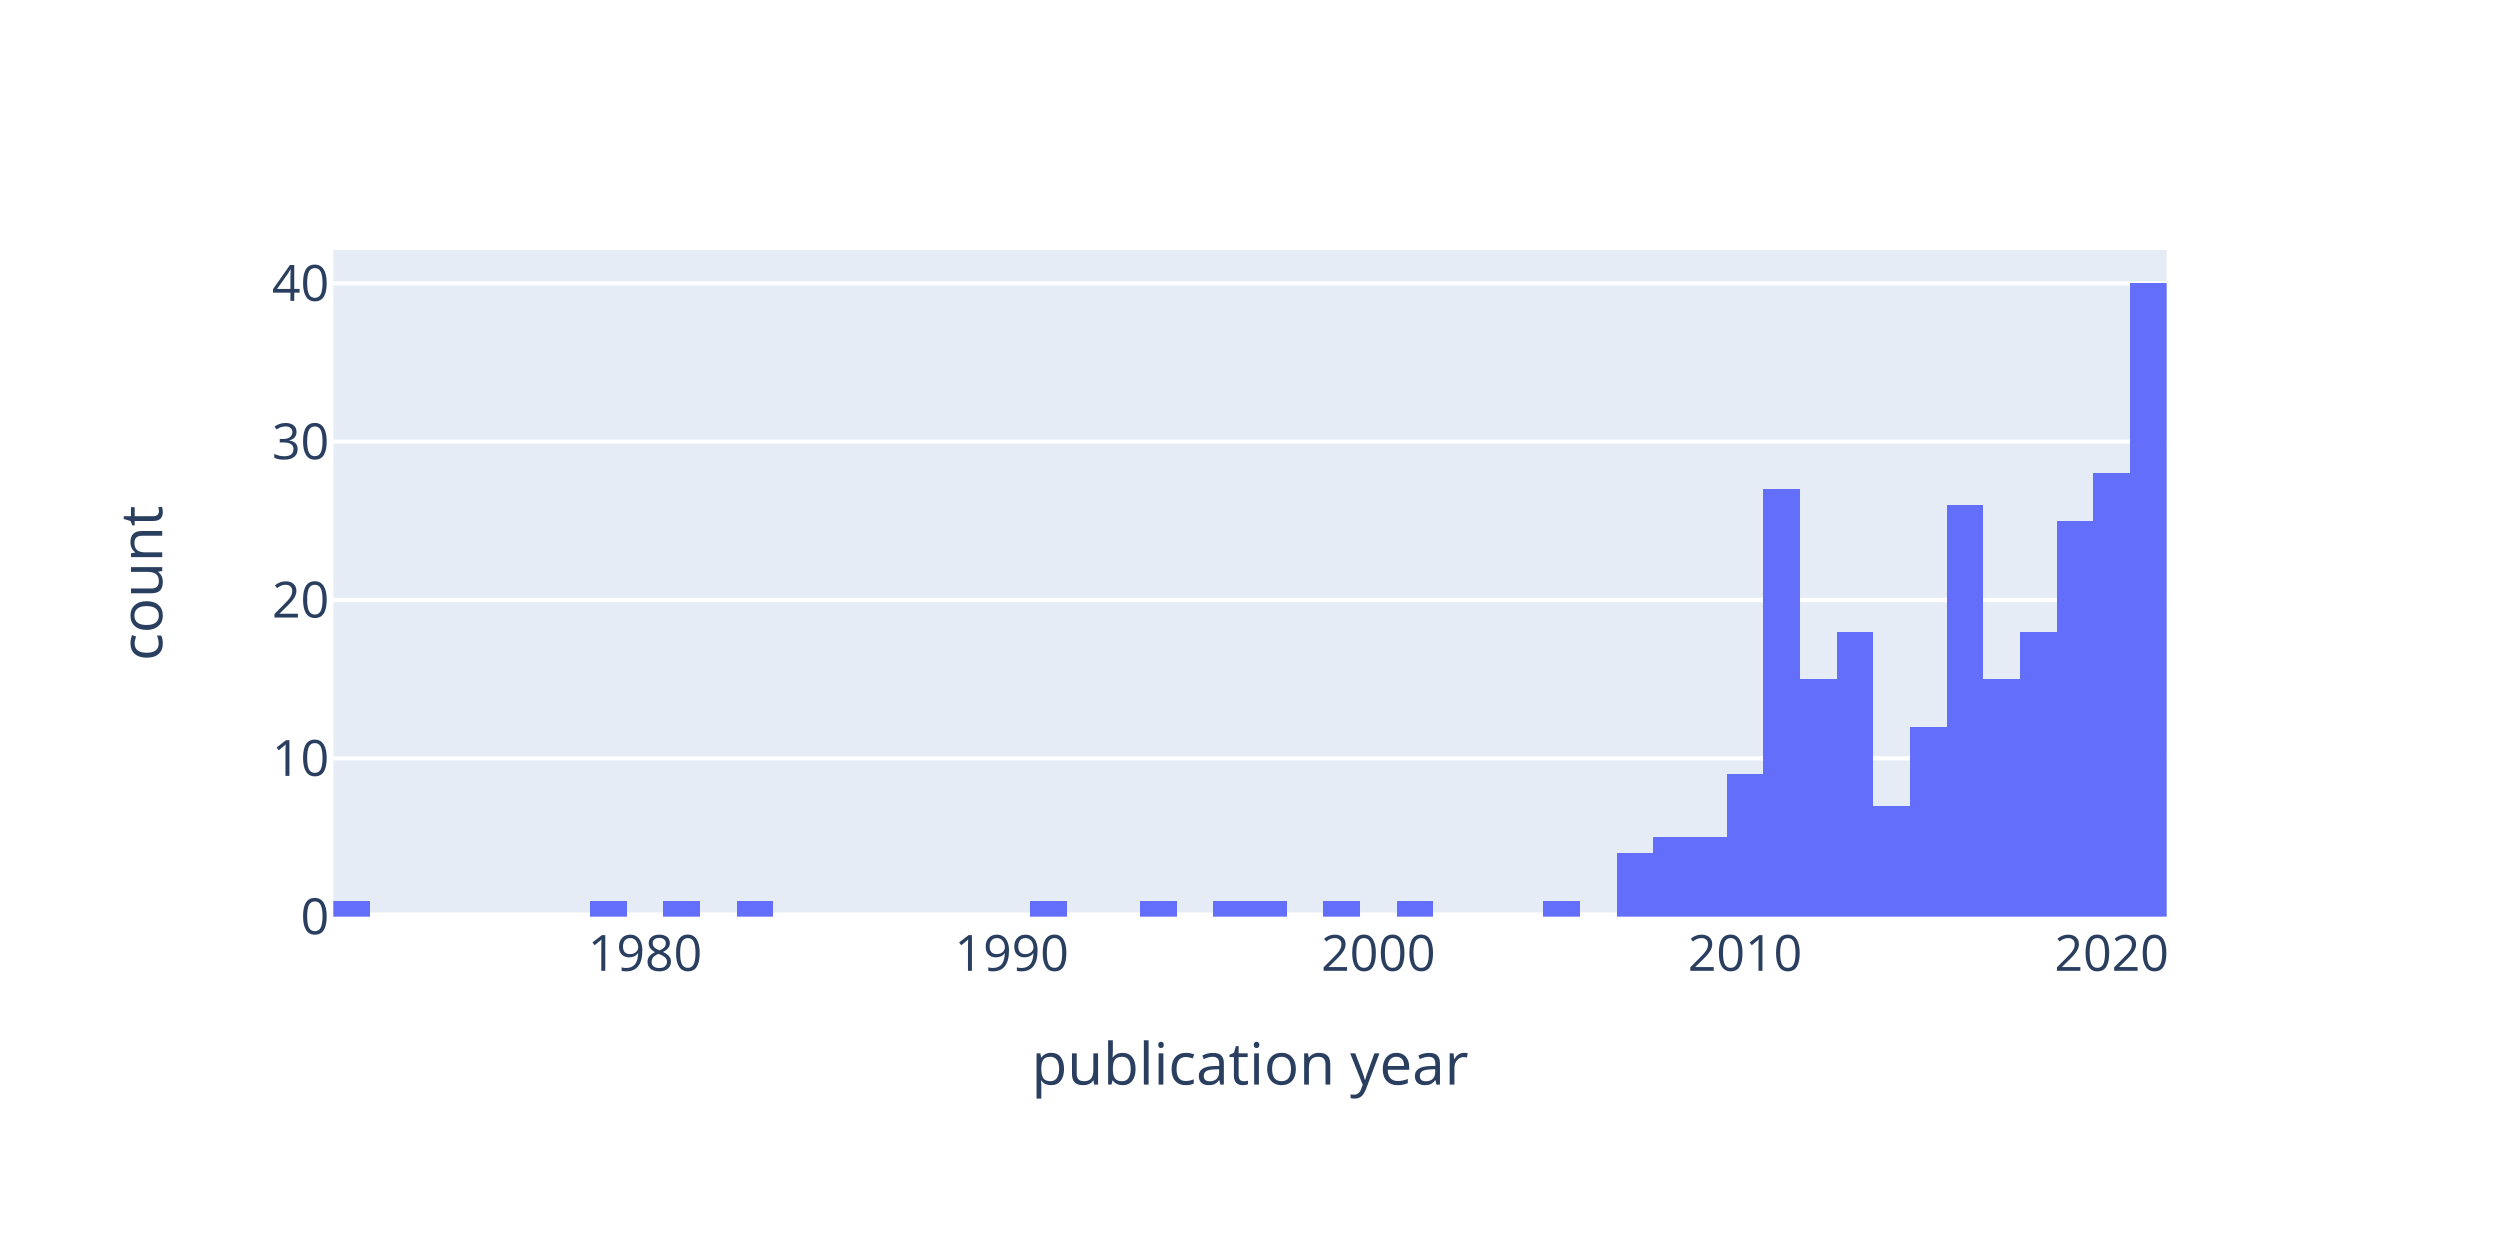
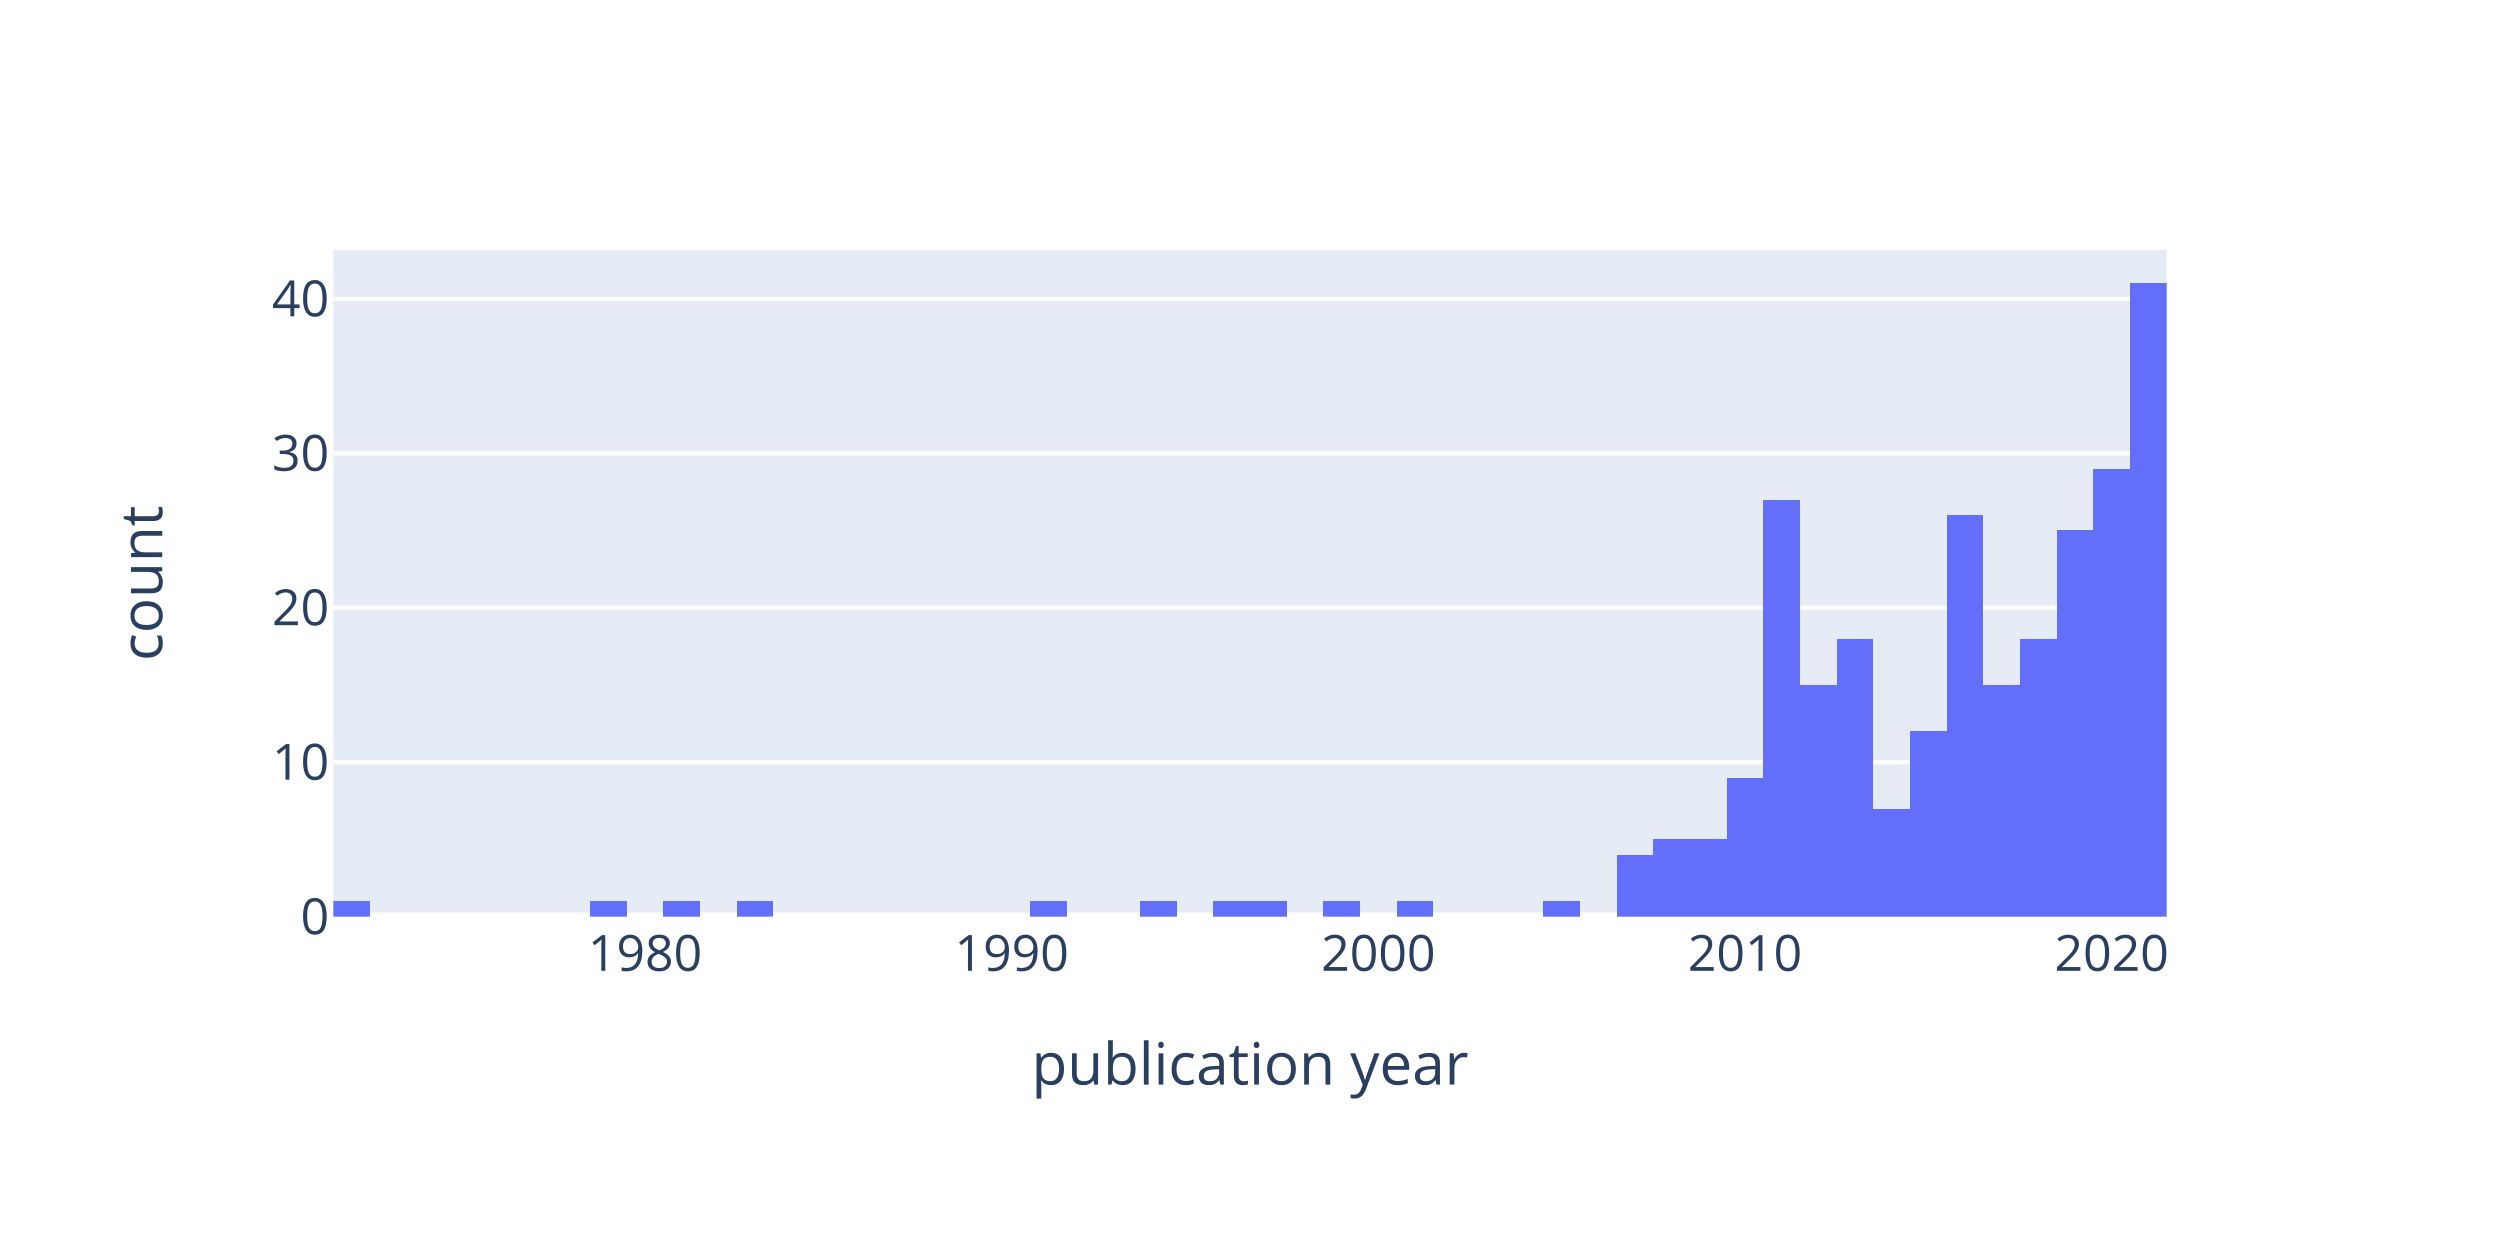
<svg xmlns="http://www.w3.org/2000/svg" class="main-svg" width="600" height="300" style="" viewBox="0 0 600 300">
  <rect x="0" y="0" width="600" height="300" style="fill: rgb(255, 255, 255); fill-opacity: 1;" />
-   <defs id="defs-3274fe">
+   <defs id="defs-a8fa63">
    <g class="clips">
-       <clipPath id="clip3274fexyplot" class="plotclip">
+       <clipPath id="clipa8fa63xyplot" class="plotclip">
        <rect width="440" height="160" />
      </clipPath>
-       <clipPath class="axesclip" id="clip3274fex">
+       <clipPath class="axesclip" id="clipa8fa63x">
        <rect x="80" y="0" width="440" height="300" />
      </clipPath>
-       <clipPath class="axesclip" id="clip3274fey">
+       <clipPath class="axesclip" id="clipa8fa63y">
        <rect x="0" y="60" width="600" height="160" />
      </clipPath>
-       <clipPath class="axesclip" id="clip3274fexy">
+       <clipPath class="axesclip" id="clipa8fa63xy">
        <rect x="80" y="60" width="440" height="160" />
      </clipPath>
    </g>
    <g class="gradients" />
    <g class="patterns" />
  </defs>
  <g class="bglayer">
    <rect class="bg" x="80" y="60" width="440" height="160" style="fill: rgb(229, 236, 246); fill-opacity: 1; stroke-width: 0;" />
  </g>
  <g class="layer-below">
    <g class="imagelayer" />
    <g class="shapelayer" />
  </g>
  <g class="cartesianlayer">
    <g class="subplot xy">
      <g class="layer-subplot">
        <g class="shapelayer" />
        <g class="imagelayer" />
      </g>
      <g class="gridlayer">
        <g class="x" />
        <g class="y">
-           <path class="ygrid crisp" transform="translate(0,182)" d="M80,0h440" style="stroke: rgb(255, 255, 255); stroke-opacity: 1; stroke-width: 1px;" />
-           <path class="ygrid crisp" transform="translate(0,144)" d="M80,0h440" style="stroke: rgb(255, 255, 255); stroke-opacity: 1; stroke-width: 1px;" />
-           <path class="ygrid crisp" transform="translate(0,106)" d="M80,0h440" style="stroke: rgb(255, 255, 255); stroke-opacity: 1; stroke-width: 1px;" />
-           <path class="ygrid crisp" transform="translate(0,68)" d="M80,0h440" style="stroke: rgb(255, 255, 255); stroke-opacity: 1; stroke-width: 1px;" />
+           <path class="ygrid crisp" transform="translate(0,182.93)" d="M80,0h440" style="stroke: rgb(255, 255, 255); stroke-opacity: 1; stroke-width: 1px;" />
+           <path class="ygrid crisp" transform="translate(0,145.85)" d="M80,0h440" style="stroke: rgb(255, 255, 255); stroke-opacity: 1; stroke-width: 1px;" />
+           <path class="ygrid crisp" transform="translate(0,108.78)" d="M80,0h440" style="stroke: rgb(255, 255, 255); stroke-opacity: 1; stroke-width: 1px;" />
+           <path class="ygrid crisp" transform="translate(0,71.71)" d="M80,0h440" style="stroke: rgb(255, 255, 255); stroke-opacity: 1; stroke-width: 1px;" />
        </g>
      </g>
      <g class="zerolinelayer">
        <path class="yzl zl crisp" transform="translate(0,220)" d="M80,0h440" style="stroke: rgb(255, 255, 255); stroke-opacity: 1; stroke-width: 2px;" />
      </g>
      <path class="xlines-below" />
      <path class="ylines-below" />
      <g class="overlines-below" />
      <g class="xaxislayer-below" />
      <g class="yaxislayer-below" />
      <g class="overaxes-below" />
-       <g class="plot" transform="translate(80,60)" clip-path="url(#clip3274fexyplot)">
+       <g class="plot" transform="translate(80,60)" clip-path="url(#clipa8fa63xyplot)">
        <g class="barlayer mlayer">
          <g class="trace bars" shape-rendering="crispEdges" style="opacity: 1;">
            <g class="points">
              <g class="point">
-                 <path d="M0,160V156.2H8.8V160Z" style="vector-effect: non-scaling-stroke; opacity: 1; stroke-width: 0px; fill: rgb(99, 110, 250); fill-opacity: 1;" />
-               </g>
-               <g class="point">
-                 <path d="M0,0Z" style="vector-effect: non-scaling-stroke; opacity: 1; stroke-width: 0px; fill: rgb(99, 110, 250); fill-opacity: 1;" />
-               </g>
-               <g class="point">
-                 <path d="M0,0Z" style="vector-effect: non-scaling-stroke; opacity: 1; stroke-width: 0px; fill: rgb(99, 110, 250); fill-opacity: 1;" />
-               </g>
-               <g class="point">
-                 <path d="M0,0Z" style="vector-effect: non-scaling-stroke; opacity: 1; stroke-width: 0px; fill: rgb(99, 110, 250); fill-opacity: 1;" />
-               </g>
-               <g class="point">
-                 <path d="M0,0Z" style="vector-effect: non-scaling-stroke; opacity: 1; stroke-width: 0px; fill: rgb(99, 110, 250); fill-opacity: 1;" />
-               </g>
-               <g class="point">
-                 <path d="M0,0Z" style="vector-effect: non-scaling-stroke; opacity: 1; stroke-width: 0px; fill: rgb(99, 110, 250); fill-opacity: 1;" />
-               </g>
-               <g class="point">
-                 <path d="M0,0Z" style="vector-effect: non-scaling-stroke; opacity: 1; stroke-width: 0px; fill: rgb(99, 110, 250); fill-opacity: 1;" />
-               </g>
-               <g class="point">
-                 <path d="M61.6,160V156.2H70.4V160Z" style="vector-effect: non-scaling-stroke; opacity: 1; stroke-width: 0px; fill: rgb(99, 110, 250); fill-opacity: 1;" />
-               </g>
-               <g class="point">
-                 <path d="M0,0Z" style="vector-effect: non-scaling-stroke; opacity: 1; stroke-width: 0px; fill: rgb(99, 110, 250); fill-opacity: 1;" />
-               </g>
-               <g class="point">
-                 <path d="M79.2,160V156.2H88V160Z" style="vector-effect: non-scaling-stroke; opacity: 1; stroke-width: 0px; fill: rgb(99, 110, 250); fill-opacity: 1;" />
-               </g>
-               <g class="point">
-                 <path d="M0,0Z" style="vector-effect: non-scaling-stroke; opacity: 1; stroke-width: 0px; fill: rgb(99, 110, 250); fill-opacity: 1;" />
-               </g>
-               <g class="point">
-                 <path d="M96.8,160V156.2H105.6V160Z" style="vector-effect: non-scaling-stroke; opacity: 1; stroke-width: 0px; fill: rgb(99, 110, 250); fill-opacity: 1;" />
-               </g>
-               <g class="point">
-                 <path d="M0,0Z" style="vector-effect: non-scaling-stroke; opacity: 1; stroke-width: 0px; fill: rgb(99, 110, 250); fill-opacity: 1;" />
-               </g>
-               <g class="point">
-                 <path d="M0,0Z" style="vector-effect: non-scaling-stroke; opacity: 1; stroke-width: 0px; fill: rgb(99, 110, 250); fill-opacity: 1;" />
-               </g>
-               <g class="point">
-                 <path d="M0,0Z" style="vector-effect: non-scaling-stroke; opacity: 1; stroke-width: 0px; fill: rgb(99, 110, 250); fill-opacity: 1;" />
-               </g>
-               <g class="point">
-                 <path d="M0,0Z" style="vector-effect: non-scaling-stroke; opacity: 1; stroke-width: 0px; fill: rgb(99, 110, 250); fill-opacity: 1;" />
-               </g>
-               <g class="point">
-                 <path d="M0,0Z" style="vector-effect: non-scaling-stroke; opacity: 1; stroke-width: 0px; fill: rgb(99, 110, 250); fill-opacity: 1;" />
-               </g>
-               <g class="point">
-                 <path d="M0,0Z" style="vector-effect: non-scaling-stroke; opacity: 1; stroke-width: 0px; fill: rgb(99, 110, 250); fill-opacity: 1;" />
-               </g>
-               <g class="point">
-                 <path d="M0,0Z" style="vector-effect: non-scaling-stroke; opacity: 1; stroke-width: 0px; fill: rgb(99, 110, 250); fill-opacity: 1;" />
-               </g>
-               <g class="point">
-                 <path d="M167.2,160V156.2H176V160Z" style="vector-effect: non-scaling-stroke; opacity: 1; stroke-width: 0px; fill: rgb(99, 110, 250); fill-opacity: 1;" />
-               </g>
-               <g class="point">
-                 <path d="M0,0Z" style="vector-effect: non-scaling-stroke; opacity: 1; stroke-width: 0px; fill: rgb(99, 110, 250); fill-opacity: 1;" />
-               </g>
-               <g class="point">
-                 <path d="M0,0Z" style="vector-effect: non-scaling-stroke; opacity: 1; stroke-width: 0px; fill: rgb(99, 110, 250); fill-opacity: 1;" />
-               </g>
-               <g class="point">
-                 <path d="M193.6,160V156.2H202.4V160Z" style="vector-effect: non-scaling-stroke; opacity: 1; stroke-width: 0px; fill: rgb(99, 110, 250); fill-opacity: 1;" />
-               </g>
-               <g class="point">
-                 <path d="M0,0Z" style="vector-effect: non-scaling-stroke; opacity: 1; stroke-width: 0px; fill: rgb(99, 110, 250); fill-opacity: 1;" />
-               </g>
-               <g class="point">
-                 <path d="M211.2,160V156.2H220V160Z" style="vector-effect: non-scaling-stroke; opacity: 1; stroke-width: 0px; fill: rgb(99, 110, 250); fill-opacity: 1;" />
-               </g>
-               <g class="point">
-                 <path d="M220,160V156.2H228.8V160Z" style="vector-effect: non-scaling-stroke; opacity: 1; stroke-width: 0px; fill: rgb(99, 110, 250); fill-opacity: 1;" />
-               </g>
-               <g class="point">
-                 <path d="M0,0Z" style="vector-effect: non-scaling-stroke; opacity: 1; stroke-width: 0px; fill: rgb(99, 110, 250); fill-opacity: 1;" />
-               </g>
-               <g class="point">
-                 <path d="M237.6,160V156.2H246.4V160Z" style="vector-effect: non-scaling-stroke; opacity: 1; stroke-width: 0px; fill: rgb(99, 110, 250); fill-opacity: 1;" />
-               </g>
-               <g class="point">
-                 <path d="M0,0Z" style="vector-effect: non-scaling-stroke; opacity: 1; stroke-width: 0px; fill: rgb(99, 110, 250); fill-opacity: 1;" />
-               </g>
-               <g class="point">
-                 <path d="M255.2,160V156.2H264V160Z" style="vector-effect: non-scaling-stroke; opacity: 1; stroke-width: 0px; fill: rgb(99, 110, 250); fill-opacity: 1;" />
-               </g>
-               <g class="point">
-                 <path d="M0,0Z" style="vector-effect: non-scaling-stroke; opacity: 1; stroke-width: 0px; fill: rgb(99, 110, 250); fill-opacity: 1;" />
-               </g>
-               <g class="point">
-                 <path d="M0,0Z" style="vector-effect: non-scaling-stroke; opacity: 1; stroke-width: 0px; fill: rgb(99, 110, 250); fill-opacity: 1;" />
-               </g>
-               <g class="point">
-                 <path d="M0,0Z" style="vector-effect: non-scaling-stroke; opacity: 1; stroke-width: 0px; fill: rgb(99, 110, 250); fill-opacity: 1;" />
-               </g>
-               <g class="point">
-                 <path d="M290.4,160V156.2H299.2V160Z" style="vector-effect: non-scaling-stroke; opacity: 1; stroke-width: 0px; fill: rgb(99, 110, 250); fill-opacity: 1;" />
-               </g>
-               <g class="point">
-                 <path d="M0,0Z" style="vector-effect: non-scaling-stroke; opacity: 1; stroke-width: 0px; fill: rgb(99, 110, 250); fill-opacity: 1;" />
-               </g>
-               <g class="point">
-                 <path d="M308,160V144.8H316.8V160Z" style="vector-effect: non-scaling-stroke; opacity: 1; stroke-width: 0px; fill: rgb(99, 110, 250); fill-opacity: 1;" />
-               </g>
-               <g class="point">
-                 <path d="M316.8,160V141H325.6V160Z" style="vector-effect: non-scaling-stroke; opacity: 1; stroke-width: 0px; fill: rgb(99, 110, 250); fill-opacity: 1;" />
-               </g>
-               <g class="point">
-                 <path d="M325.6,160V141H334.4V160Z" style="vector-effect: non-scaling-stroke; opacity: 1; stroke-width: 0px; fill: rgb(99, 110, 250); fill-opacity: 1;" />
-               </g>
-               <g class="point">
-                 <path d="M334.4,160V125.8H343.2V160Z" style="vector-effect: non-scaling-stroke; opacity: 1; stroke-width: 0px; fill: rgb(99, 110, 250); fill-opacity: 1;" />
-               </g>
-               <g class="point">
-                 <path d="M343.2,160V57.4H352V160Z" style="vector-effect: non-scaling-stroke; opacity: 1; stroke-width: 0px; fill: rgb(99, 110, 250); fill-opacity: 1;" />
-               </g>
-               <g class="point">
-                 <path d="M352,160V103H360.8V160Z" style="vector-effect: non-scaling-stroke; opacity: 1; stroke-width: 0px; fill: rgb(99, 110, 250); fill-opacity: 1;" />
-               </g>
-               <g class="point">
-                 <path d="M360.8,160V91.6H369.6V160Z" style="vector-effect: non-scaling-stroke; opacity: 1; stroke-width: 0px; fill: rgb(99, 110, 250); fill-opacity: 1;" />
-               </g>
-               <g class="point">
-                 <path d="M369.6,160V133.4H378.4V160Z" style="vector-effect: non-scaling-stroke; opacity: 1; stroke-width: 0px; fill: rgb(99, 110, 250); fill-opacity: 1;" />
-               </g>
-               <g class="point">
-                 <path d="M378.4,160V114.4H387.2V160Z" style="vector-effect: non-scaling-stroke; opacity: 1; stroke-width: 0px; fill: rgb(99, 110, 250); fill-opacity: 1;" />
-               </g>
-               <g class="point">
-                 <path d="M387.2,160V61.2H396V160Z" style="vector-effect: non-scaling-stroke; opacity: 1; stroke-width: 0px; fill: rgb(99, 110, 250); fill-opacity: 1;" />
-               </g>
-               <g class="point">
-                 <path d="M396,160V103H404.8V160Z" style="vector-effect: non-scaling-stroke; opacity: 1; stroke-width: 0px; fill: rgb(99, 110, 250); fill-opacity: 1;" />
-               </g>
-               <g class="point">
-                 <path d="M404.8,160V91.6H413.6V160Z" style="vector-effect: non-scaling-stroke; opacity: 1; stroke-width: 0px; fill: rgb(99, 110, 250); fill-opacity: 1;" />
-               </g>
-               <g class="point">
-                 <path d="M413.6,160V65H422.4V160Z" style="vector-effect: non-scaling-stroke; opacity: 1; stroke-width: 0px; fill: rgb(99, 110, 250); fill-opacity: 1;" />
-               </g>
-               <g class="point">
-                 <path d="M422.4,160V53.6H431.2V160Z" style="vector-effect: non-scaling-stroke; opacity: 1; stroke-width: 0px; fill: rgb(99, 110, 250); fill-opacity: 1;" />
+                 <path d="M0,160V156.29H8.8V160Z" style="vector-effect: non-scaling-stroke; opacity: 1; stroke-width: 0px; fill: rgb(99, 110, 250); fill-opacity: 1;" />
+               </g>
+               <g class="point">
+                 <path d="M0,0Z" style="vector-effect: non-scaling-stroke; opacity: 1; stroke-width: 0px; fill: rgb(99, 110, 250); fill-opacity: 1;" />
+               </g>
+               <g class="point">
+                 <path d="M0,0Z" style="vector-effect: non-scaling-stroke; opacity: 1; stroke-width: 0px; fill: rgb(99, 110, 250); fill-opacity: 1;" />
+               </g>
+               <g class="point">
+                 <path d="M0,0Z" style="vector-effect: non-scaling-stroke; opacity: 1; stroke-width: 0px; fill: rgb(99, 110, 250); fill-opacity: 1;" />
+               </g>
+               <g class="point">
+                 <path d="M0,0Z" style="vector-effect: non-scaling-stroke; opacity: 1; stroke-width: 0px; fill: rgb(99, 110, 250); fill-opacity: 1;" />
+               </g>
+               <g class="point">
+                 <path d="M0,0Z" style="vector-effect: non-scaling-stroke; opacity: 1; stroke-width: 0px; fill: rgb(99, 110, 250); fill-opacity: 1;" />
+               </g>
+               <g class="point">
+                 <path d="M0,0Z" style="vector-effect: non-scaling-stroke; opacity: 1; stroke-width: 0px; fill: rgb(99, 110, 250); fill-opacity: 1;" />
+               </g>
+               <g class="point">
+                 <path d="M61.6,160V156.29H70.4V160Z" style="vector-effect: non-scaling-stroke; opacity: 1; stroke-width: 0px; fill: rgb(99, 110, 250); fill-opacity: 1;" />
+               </g>
+               <g class="point">
+                 <path d="M0,0Z" style="vector-effect: non-scaling-stroke; opacity: 1; stroke-width: 0px; fill: rgb(99, 110, 250); fill-opacity: 1;" />
+               </g>
+               <g class="point">
+                 <path d="M79.2,160V156.29H88V160Z" style="vector-effect: non-scaling-stroke; opacity: 1; stroke-width: 0px; fill: rgb(99, 110, 250); fill-opacity: 1;" />
+               </g>
+               <g class="point">
+                 <path d="M0,0Z" style="vector-effect: non-scaling-stroke; opacity: 1; stroke-width: 0px; fill: rgb(99, 110, 250); fill-opacity: 1;" />
+               </g>
+               <g class="point">
+                 <path d="M96.8,160V156.29H105.6V160Z" style="vector-effect: non-scaling-stroke; opacity: 1; stroke-width: 0px; fill: rgb(99, 110, 250); fill-opacity: 1;" />
+               </g>
+               <g class="point">
+                 <path d="M0,0Z" style="vector-effect: non-scaling-stroke; opacity: 1; stroke-width: 0px; fill: rgb(99, 110, 250); fill-opacity: 1;" />
+               </g>
+               <g class="point">
+                 <path d="M0,0Z" style="vector-effect: non-scaling-stroke; opacity: 1; stroke-width: 0px; fill: rgb(99, 110, 250); fill-opacity: 1;" />
+               </g>
+               <g class="point">
+                 <path d="M0,0Z" style="vector-effect: non-scaling-stroke; opacity: 1; stroke-width: 0px; fill: rgb(99, 110, 250); fill-opacity: 1;" />
+               </g>
+               <g class="point">
+                 <path d="M0,0Z" style="vector-effect: non-scaling-stroke; opacity: 1; stroke-width: 0px; fill: rgb(99, 110, 250); fill-opacity: 1;" />
+               </g>
+               <g class="point">
+                 <path d="M0,0Z" style="vector-effect: non-scaling-stroke; opacity: 1; stroke-width: 0px; fill: rgb(99, 110, 250); fill-opacity: 1;" />
+               </g>
+               <g class="point">
+                 <path d="M0,0Z" style="vector-effect: non-scaling-stroke; opacity: 1; stroke-width: 0px; fill: rgb(99, 110, 250); fill-opacity: 1;" />
+               </g>
+               <g class="point">
+                 <path d="M0,0Z" style="vector-effect: non-scaling-stroke; opacity: 1; stroke-width: 0px; fill: rgb(99, 110, 250); fill-opacity: 1;" />
+               </g>
+               <g class="point">
+                 <path d="M167.2,160V156.29H176V160Z" style="vector-effect: non-scaling-stroke; opacity: 1; stroke-width: 0px; fill: rgb(99, 110, 250); fill-opacity: 1;" />
+               </g>
+               <g class="point">
+                 <path d="M0,0Z" style="vector-effect: non-scaling-stroke; opacity: 1; stroke-width: 0px; fill: rgb(99, 110, 250); fill-opacity: 1;" />
+               </g>
+               <g class="point">
+                 <path d="M0,0Z" style="vector-effect: non-scaling-stroke; opacity: 1; stroke-width: 0px; fill: rgb(99, 110, 250); fill-opacity: 1;" />
+               </g>
+               <g class="point">
+                 <path d="M193.6,160V156.29H202.4V160Z" style="vector-effect: non-scaling-stroke; opacity: 1; stroke-width: 0px; fill: rgb(99, 110, 250); fill-opacity: 1;" />
+               </g>
+               <g class="point">
+                 <path d="M0,0Z" style="vector-effect: non-scaling-stroke; opacity: 1; stroke-width: 0px; fill: rgb(99, 110, 250); fill-opacity: 1;" />
+               </g>
+               <g class="point">
+                 <path d="M211.2,160V156.29H220V160Z" style="vector-effect: non-scaling-stroke; opacity: 1; stroke-width: 0px; fill: rgb(99, 110, 250); fill-opacity: 1;" />
+               </g>
+               <g class="point">
+                 <path d="M220,160V156.29H228.8V160Z" style="vector-effect: non-scaling-stroke; opacity: 1; stroke-width: 0px; fill: rgb(99, 110, 250); fill-opacity: 1;" />
+               </g>
+               <g class="point">
+                 <path d="M0,0Z" style="vector-effect: non-scaling-stroke; opacity: 1; stroke-width: 0px; fill: rgb(99, 110, 250); fill-opacity: 1;" />
+               </g>
+               <g class="point">
+                 <path d="M237.6,160V156.29H246.4V160Z" style="vector-effect: non-scaling-stroke; opacity: 1; stroke-width: 0px; fill: rgb(99, 110, 250); fill-opacity: 1;" />
+               </g>
+               <g class="point">
+                 <path d="M0,0Z" style="vector-effect: non-scaling-stroke; opacity: 1; stroke-width: 0px; fill: rgb(99, 110, 250); fill-opacity: 1;" />
+               </g>
+               <g class="point">
+                 <path d="M255.2,160V156.29H264V160Z" style="vector-effect: non-scaling-stroke; opacity: 1; stroke-width: 0px; fill: rgb(99, 110, 250); fill-opacity: 1;" />
+               </g>
+               <g class="point">
+                 <path d="M0,0Z" style="vector-effect: non-scaling-stroke; opacity: 1; stroke-width: 0px; fill: rgb(99, 110, 250); fill-opacity: 1;" />
+               </g>
+               <g class="point">
+                 <path d="M0,0Z" style="vector-effect: non-scaling-stroke; opacity: 1; stroke-width: 0px; fill: rgb(99, 110, 250); fill-opacity: 1;" />
+               </g>
+               <g class="point">
+                 <path d="M0,0Z" style="vector-effect: non-scaling-stroke; opacity: 1; stroke-width: 0px; fill: rgb(99, 110, 250); fill-opacity: 1;" />
+               </g>
+               <g class="point">
+                 <path d="M290.4,160V156.29H299.2V160Z" style="vector-effect: non-scaling-stroke; opacity: 1; stroke-width: 0px; fill: rgb(99, 110, 250); fill-opacity: 1;" />
+               </g>
+               <g class="point">
+                 <path d="M0,0Z" style="vector-effect: non-scaling-stroke; opacity: 1; stroke-width: 0px; fill: rgb(99, 110, 250); fill-opacity: 1;" />
+               </g>
+               <g class="point">
+                 <path d="M308,160V145.17H316.8V160Z" style="vector-effect: non-scaling-stroke; opacity: 1; stroke-width: 0px; fill: rgb(99, 110, 250); fill-opacity: 1;" />
+               </g>
+               <g class="point">
+                 <path d="M316.8,160V141.46H325.6V160Z" style="vector-effect: non-scaling-stroke; opacity: 1; stroke-width: 0px; fill: rgb(99, 110, 250); fill-opacity: 1;" />
+               </g>
+               <g class="point">
+                 <path d="M325.6,160V141.46H334.4V160Z" style="vector-effect: non-scaling-stroke; opacity: 1; stroke-width: 0px; fill: rgb(99, 110, 250); fill-opacity: 1;" />
+               </g>
+               <g class="point">
+                 <path d="M334.4,160V126.63H343.2V160Z" style="vector-effect: non-scaling-stroke; opacity: 1; stroke-width: 0px; fill: rgb(99, 110, 250); fill-opacity: 1;" />
+               </g>
+               <g class="point">
+                 <path d="M343.2,160V59.9H352V160Z" style="vector-effect: non-scaling-stroke; opacity: 1; stroke-width: 0px; fill: rgb(99, 110, 250); fill-opacity: 1;" />
+               </g>
+               <g class="point">
+                 <path d="M352,160V104.39H360.8V160Z" style="vector-effect: non-scaling-stroke; opacity: 1; stroke-width: 0px; fill: rgb(99, 110, 250); fill-opacity: 1;" />
+               </g>
+               <g class="point">
+                 <path d="M360.8,160V93.27H369.6V160Z" style="vector-effect: non-scaling-stroke; opacity: 1; stroke-width: 0px; fill: rgb(99, 110, 250); fill-opacity: 1;" />
+               </g>
+               <g class="point">
+                 <path d="M369.6,160V134.05H378.4V160Z" style="vector-effect: non-scaling-stroke; opacity: 1; stroke-width: 0px; fill: rgb(99, 110, 250); fill-opacity: 1;" />
+               </g>
+               <g class="point">
+                 <path d="M378.4,160V115.51H387.2V160Z" style="vector-effect: non-scaling-stroke; opacity: 1; stroke-width: 0px; fill: rgb(99, 110, 250); fill-opacity: 1;" />
+               </g>
+               <g class="point">
+                 <path d="M387.2,160V63.61H396V160Z" style="vector-effect: non-scaling-stroke; opacity: 1; stroke-width: 0px; fill: rgb(99, 110, 250); fill-opacity: 1;" />
+               </g>
+               <g class="point">
+                 <path d="M396,160V104.39H404.8V160Z" style="vector-effect: non-scaling-stroke; opacity: 1; stroke-width: 0px; fill: rgb(99, 110, 250); fill-opacity: 1;" />
+               </g>
+               <g class="point">
+                 <path d="M404.8,160V93.27H413.6V160Z" style="vector-effect: non-scaling-stroke; opacity: 1; stroke-width: 0px; fill: rgb(99, 110, 250); fill-opacity: 1;" />
+               </g>
+               <g class="point">
+                 <path d="M413.6,160V67.32H422.4V160Z" style="vector-effect: non-scaling-stroke; opacity: 1; stroke-width: 0px; fill: rgb(99, 110, 250); fill-opacity: 1;" />
+               </g>
+               <g class="point">
+                 <path d="M422.4,160V52.49H431.2V160Z" style="vector-effect: non-scaling-stroke; opacity: 1; stroke-width: 0px; fill: rgb(99, 110, 250); fill-opacity: 1;" />
              </g>
              <g class="point">
                <path d="M431.2,160V8H440V160Z" style="vector-effect: non-scaling-stroke; opacity: 1; stroke-width: 0px; fill: rgb(99, 110, 250); fill-opacity: 1;" />
              </g>
            </g>
          </g>
        </g>
      </g>
      <g class="overplot" />
      <path class="xlines-above crisp" d="M0,0" style="fill: none;" />
      <path class="ylines-above crisp" d="M0,0" style="fill: none;" />
      <g class="overlines-above" />
      <g class="xaxislayer-above">
        <g class="xtick">
          <text text-anchor="middle" x="0" y="233" transform="translate(154.8,0)" style="font-family: 'Open Sans', verdana, arial, sans-serif; font-size: 12px; fill: rgb(42, 63, 95); fill-opacity: 1; white-space: pre; opacity: 1;">1980</text>
        </g>
        <g class="xtick">
          <text text-anchor="middle" x="0" y="233" style="font-family: 'Open Sans', verdana, arial, sans-serif; font-size: 12px; fill: rgb(42, 63, 95); fill-opacity: 1; white-space: pre; opacity: 1;" transform="translate(242.8,0)">1990</text>
        </g>
        <g class="xtick">
          <text text-anchor="middle" x="0" y="233" style="font-family: 'Open Sans', verdana, arial, sans-serif; font-size: 12px; fill: rgb(42, 63, 95); fill-opacity: 1; white-space: pre; opacity: 1;" transform="translate(330.8,0)">2000</text>
        </g>
        <g class="xtick">
          <text text-anchor="middle" x="0" y="233" style="font-family: 'Open Sans', verdana, arial, sans-serif; font-size: 12px; fill: rgb(42, 63, 95); fill-opacity: 1; white-space: pre; opacity: 1;" transform="translate(418.8,0)">2010</text>
        </g>
        <g class="xtick">
          <text text-anchor="middle" x="0" y="233" style="font-family: 'Open Sans', verdana, arial, sans-serif; font-size: 12px; fill: rgb(42, 63, 95); fill-opacity: 1; white-space: pre; opacity: 1;" transform="translate(506.8,0)">2020</text>
        </g>
      </g>
      <g class="yaxislayer-above">
        <g class="ytick">
          <text text-anchor="end" x="79" y="4.2" transform="translate(0,220)" style="font-family: 'Open Sans', verdana, arial, sans-serif; font-size: 12px; fill: rgb(42, 63, 95); fill-opacity: 1; white-space: pre; opacity: 1;">0</text>
        </g>
        <g class="ytick">
-           <text text-anchor="end" x="79" y="4.2" style="font-family: 'Open Sans', verdana, arial, sans-serif; font-size: 12px; fill: rgb(42, 63, 95); fill-opacity: 1; white-space: pre; opacity: 1;" transform="translate(0,182)">10</text>
-         </g>
-         <g class="ytick">
-           <text text-anchor="end" x="79" y="4.2" style="font-family: 'Open Sans', verdana, arial, sans-serif; font-size: 12px; fill: rgb(42, 63, 95); fill-opacity: 1; white-space: pre; opacity: 1;" transform="translate(0,144)">20</text>
-         </g>
-         <g class="ytick">
-           <text text-anchor="end" x="79" y="4.2" style="font-family: 'Open Sans', verdana, arial, sans-serif; font-size: 12px; fill: rgb(42, 63, 95); fill-opacity: 1; white-space: pre; opacity: 1;" transform="translate(0,106)">30</text>
-         </g>
-         <g class="ytick">
-           <text text-anchor="end" x="79" y="4.2" style="font-family: 'Open Sans', verdana, arial, sans-serif; font-size: 12px; fill: rgb(42, 63, 95); fill-opacity: 1; white-space: pre; opacity: 1;" transform="translate(0,68)">40</text>
+           <text text-anchor="end" x="79" y="4.2" style="font-family: 'Open Sans', verdana, arial, sans-serif; font-size: 12px; fill: rgb(42, 63, 95); fill-opacity: 1; white-space: pre; opacity: 1;" transform="translate(0,182.93)">10</text>
+         </g>
+         <g class="ytick">
+           <text text-anchor="end" x="79" y="4.2" style="font-family: 'Open Sans', verdana, arial, sans-serif; font-size: 12px; fill: rgb(42, 63, 95); fill-opacity: 1; white-space: pre; opacity: 1;" transform="translate(0,145.85)">20</text>
+         </g>
+         <g class="ytick">
+           <text text-anchor="end" x="79" y="4.2" style="font-family: 'Open Sans', verdana, arial, sans-serif; font-size: 12px; fill: rgb(42, 63, 95); fill-opacity: 1; white-space: pre; opacity: 1;" transform="translate(0,108.78)">30</text>
+         </g>
+         <g class="ytick">
+           <text text-anchor="end" x="79" y="4.2" style="font-family: 'Open Sans', verdana, arial, sans-serif; font-size: 12px; fill: rgb(42, 63, 95); fill-opacity: 1; white-space: pre; opacity: 1;" transform="translate(0,71.71)">40</text>
        </g>
      </g>
      <g class="overaxes-above" />
    </g>
  </g>
  <g class="polarlayer" />
  <g class="smithlayer" />
  <g class="ternarylayer" />
  <g class="geolayer" />
  <g class="funnelarealayer" />
  <g class="pielayer" />
  <g class="iciclelayer" />
  <g class="treemaplayer" />
  <g class="sunburstlayer" />
  <g class="glimages" />
-   <defs id="topdefs-3274fe">
+   <defs id="topdefs-a8fa63">
    <g class="clips" />
  </defs>
  <g class="layer-above">
    <g class="imagelayer" />
    <g class="shapelayer" />
  </g>
  <g class="infolayer">
    <g class="g-gtitle" />
    <g class="g-xtitle">
      <text class="xtitle" x="300" y="260.3" text-anchor="middle" style="font-family: 'Open Sans', verdana, arial, sans-serif; font-size: 14px; fill: rgb(42, 63, 95); opacity: 1; font-weight: normal; white-space: pre;">publication year</text>
    </g>
    <g class="g-ytitle">
      <text class="ytitle" transform="rotate(-90,38.93438,140)" x="38.934" y="140" text-anchor="middle" style="font-family: 'Open Sans', verdana, arial, sans-serif; font-size: 14px; fill: rgb(42, 63, 95); opacity: 1; font-weight: normal; white-space: pre;">count</text>
    </g>
  </g>
</svg>
